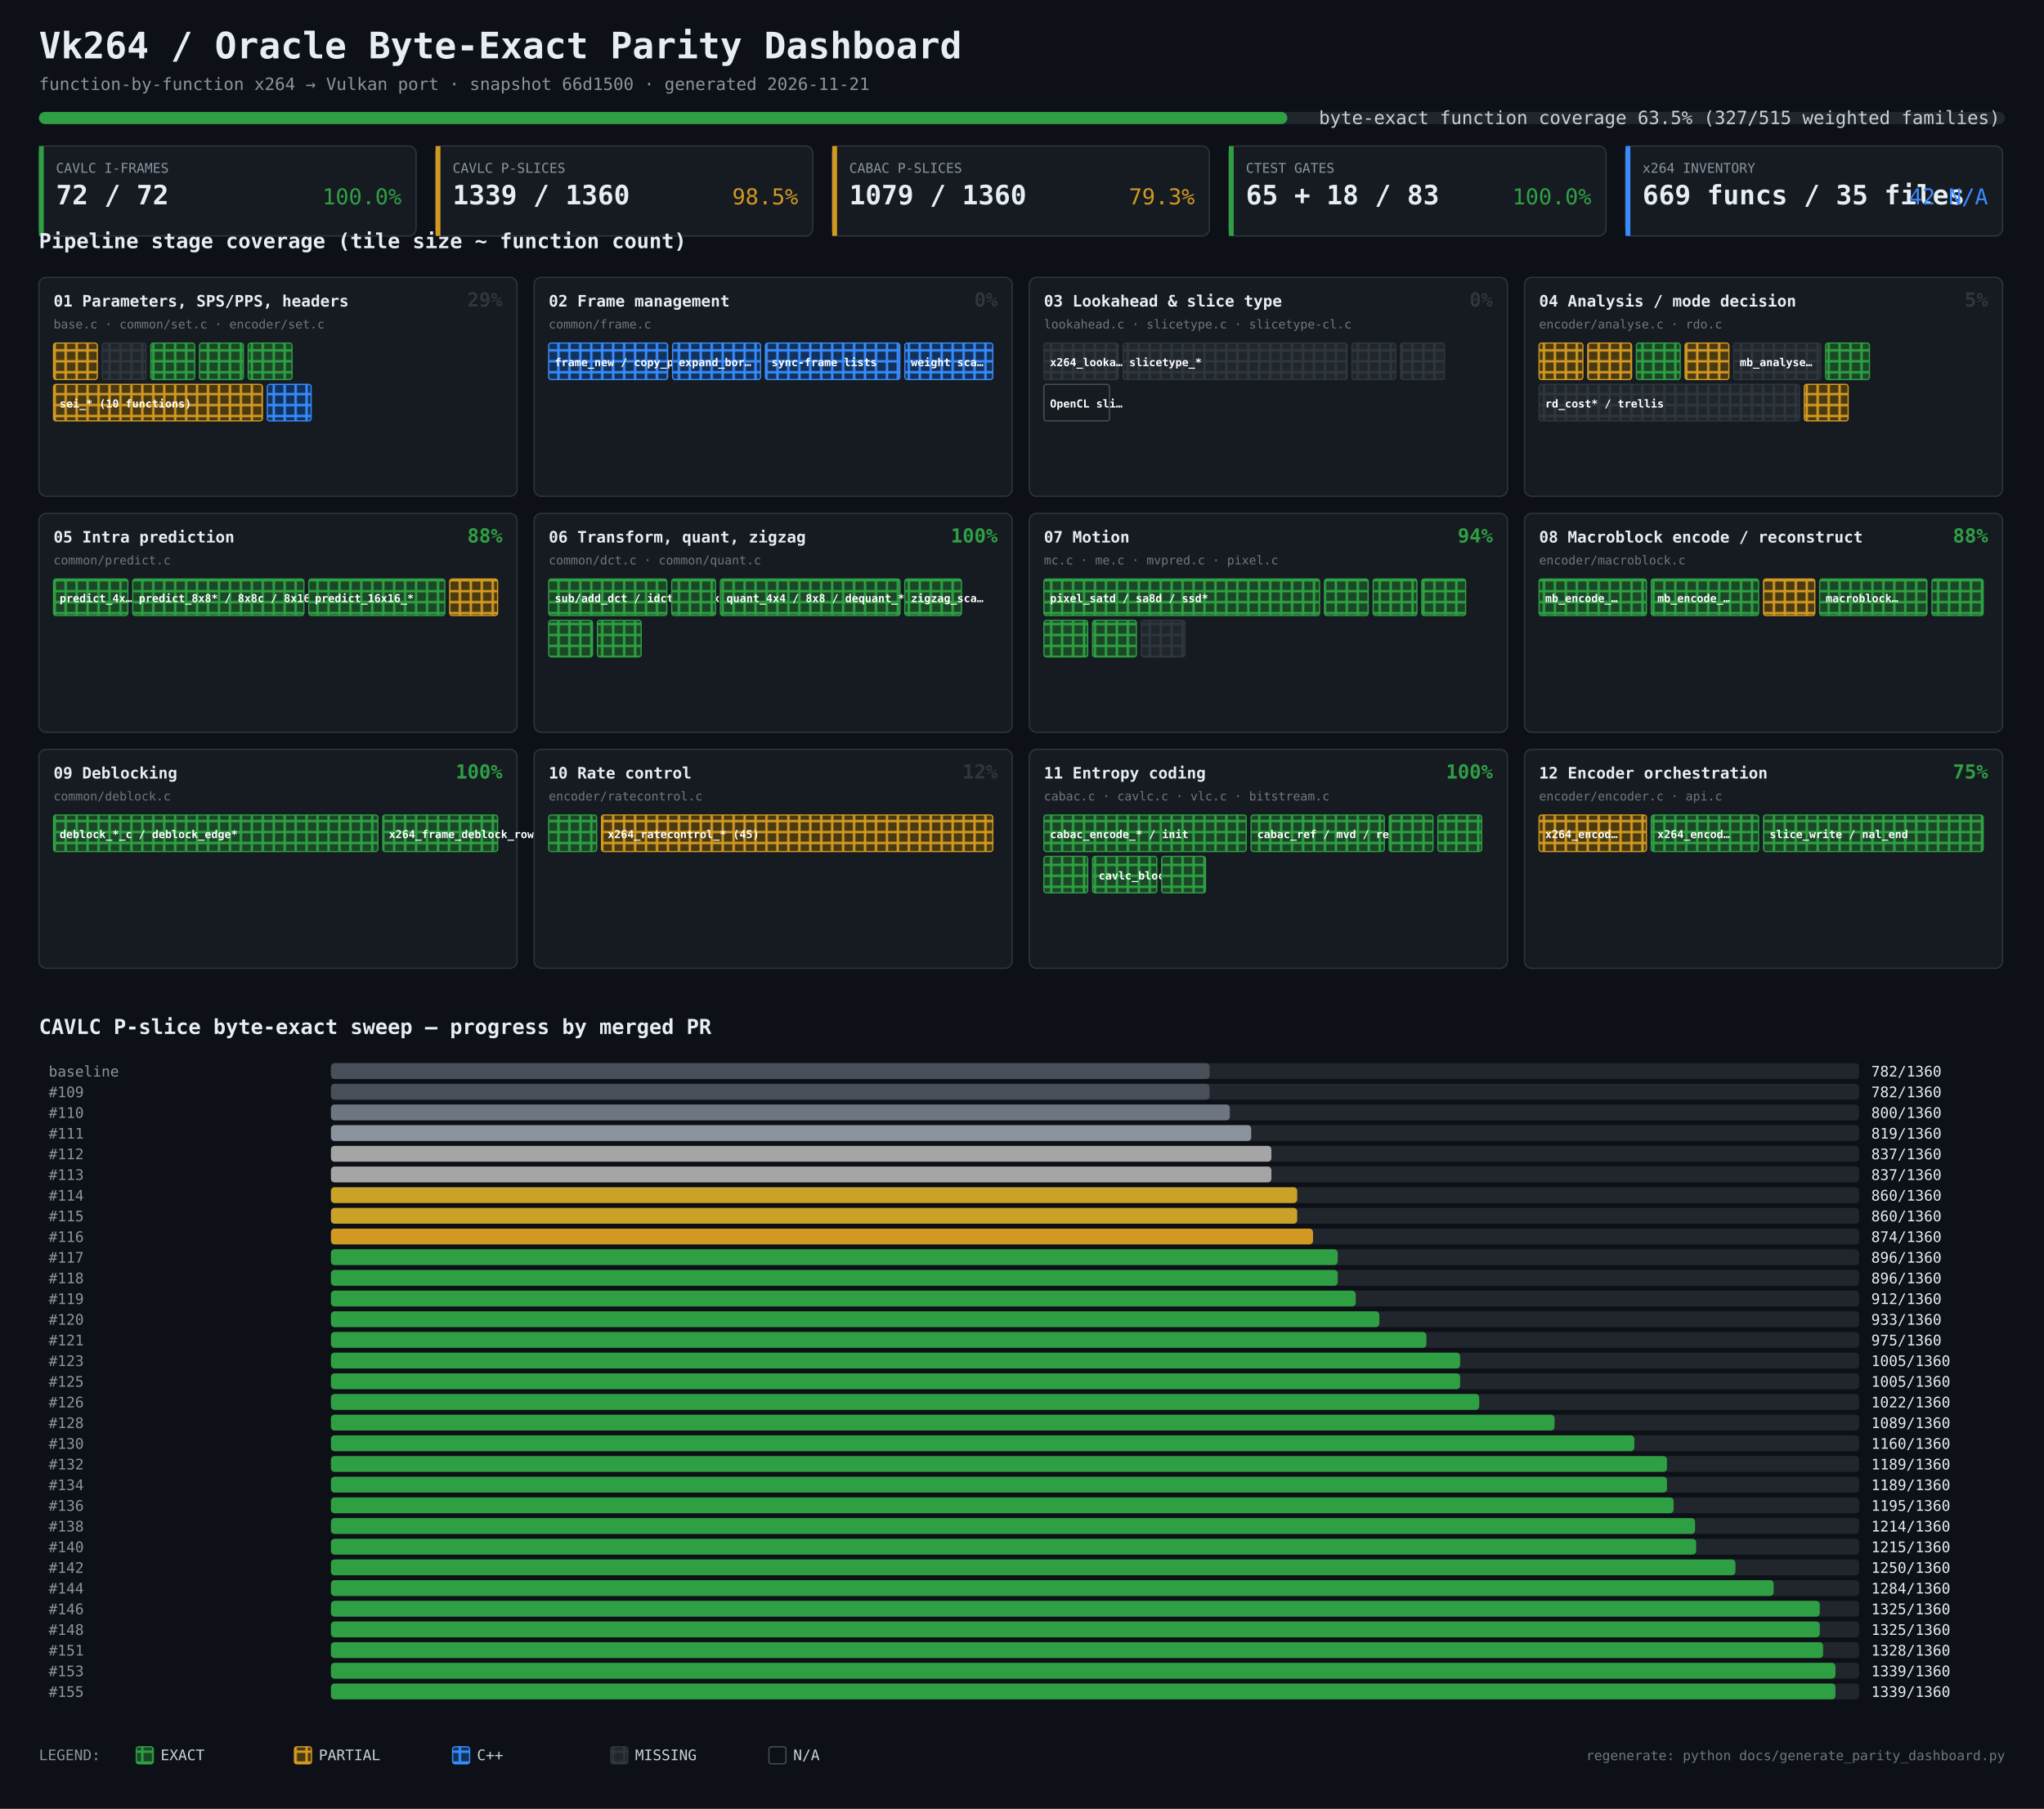
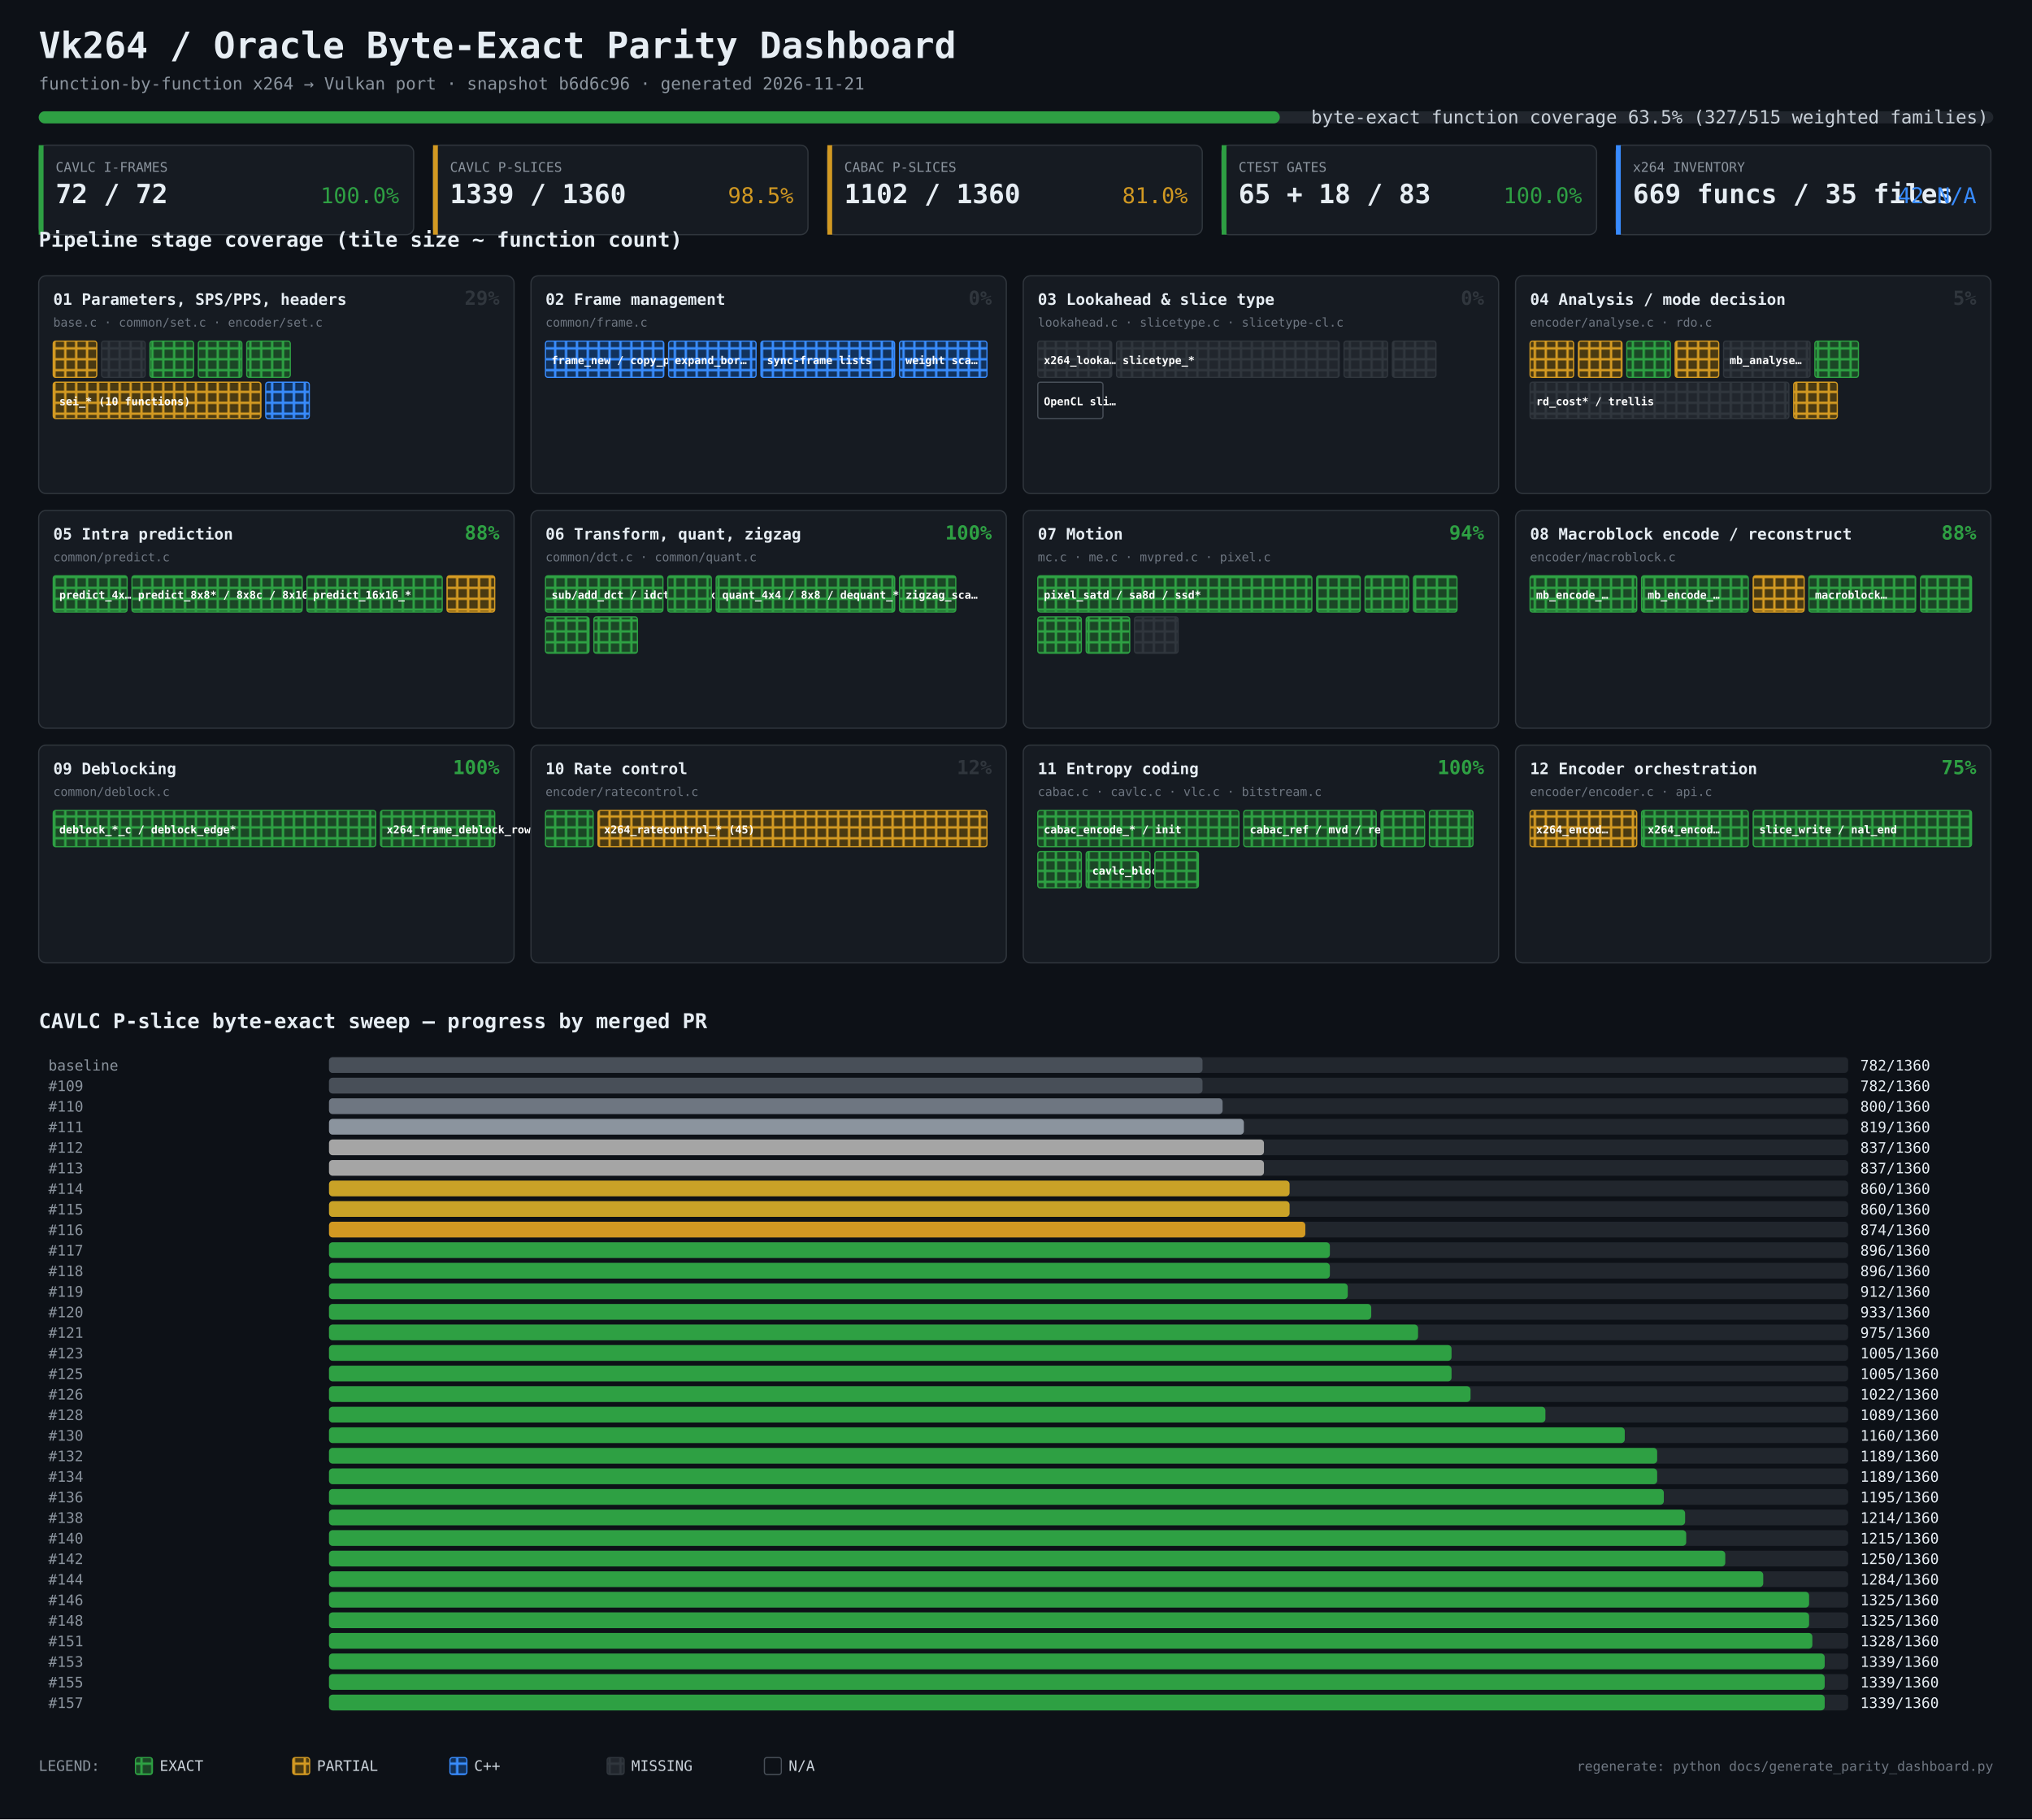
- <svg xmlns="http://www.w3.org/2000/svg" width="1680" height="1487" viewBox="0 0 1680 1487" font-family="Consolas, SFMono-Regular, Menlo, monospace">
+ <svg xmlns="http://www.w3.org/2000/svg" width="1680" height="1504" viewBox="0 0 1680 1504" font-family="Consolas, SFMono-Regular, Menlo, monospace">
  <defs>
    <pattern id="grid-exact" width="9" height="9" patternUnits="userSpaceOnUse">
      <rect width="9" height="9" fill="#2ea043" />
      <rect x="1" y="1" width="7" height="7" fill="#1b4726" />
    </pattern>
    <pattern id="grid-partial" width="9" height="9" patternUnits="userSpaceOnUse">
      <rect width="9" height="9" fill="#d29922" />
      <rect x="1" y="1" width="7" height="7" fill="#4a3a12" />
    </pattern>
    <pattern id="grid-cpp" width="9" height="9" patternUnits="userSpaceOnUse">
      <rect width="9" height="9" fill="#388bfd" />
      <rect x="1" y="1" width="7" height="7" fill="#12325c" />
    </pattern>
    <pattern id="grid-missing" width="9" height="9" patternUnits="userSpaceOnUse">
      <rect width="9" height="9" fill="#30363d" />
      <rect x="1" y="1" width="7" height="7" fill="#21262d" />
    </pattern>
    <pattern id="grid-na" width="9" height="9" patternUnits="userSpaceOnUse">
      <rect width="9" height="9" fill="#484f58" />
      <rect x="1" y="1" width="7" height="7" fill="#262b33" />
    </pattern>
  </defs>
-   <rect width="1680" height="1487" fill="#0d1117" />
+   <rect width="1680" height="1504" fill="#0d1117" />
  <text x="32" y="48" fill="#e6edf3" font-size="30" font-weight="bold">Vk264 / Oracle Byte-Exact Parity Dashboard</text>
-   <text x="32" y="74" fill="#8b949e" font-size="14">function-by-function x264 → Vulkan port · snapshot 66d1500 · generated 2026-11-21</text>
+   <text x="32" y="74" fill="#8b949e" font-size="14">function-by-function x264 → Vulkan port · snapshot b6d6c96 · generated 2026-11-21</text>
  <rect x="32" y="92" width="1616" height="10" fill="#21262d" rx="5" />
  <rect x="32" y="92" width="1026.1" height="10" fill="#2ea043" rx="5" />
  <text x="1644" y="102" fill="#c9d1d9" font-size="15" text-anchor="end">byte-exact function coverage 63.5% (327/515 weighted families)</text>
  <rect x="32" y="120" width="310" height="74" fill="#161b22" stroke="#30363d" rx="6" />
  <rect x="32" y="120" width="4" height="74" fill="#2ea043" />
  <text x="46" y="142" fill="#8b949e" font-size="11">CAVLC I-FRAMES</text>
  <text x="46" y="168" fill="#e6edf3" font-size="22" font-weight="bold">72 / 72</text>
  <text x="330" y="168" fill="#2ea043" font-size="18" text-anchor="end">100.0%</text>
  <rect x="358" y="120" width="310" height="74" fill="#161b22" stroke="#30363d" rx="6" />
  <rect x="358" y="120" width="4" height="74" fill="#d29922" />
  <text x="372" y="142" fill="#8b949e" font-size="11">CAVLC P-SLICES</text>
  <text x="372" y="168" fill="#e6edf3" font-size="22" font-weight="bold">1339 / 1360</text>
  <text x="656" y="168" fill="#d29922" font-size="18" text-anchor="end">98.5%</text>
  <rect x="684" y="120" width="310" height="74" fill="#161b22" stroke="#30363d" rx="6" />
  <rect x="684" y="120" width="4" height="74" fill="#d29922" />
  <text x="698" y="142" fill="#8b949e" font-size="11">CABAC P-SLICES</text>
-   <text x="698" y="168" fill="#e6edf3" font-size="22" font-weight="bold">1079 / 1360</text>
-   <text x="982" y="168" fill="#d29922" font-size="18" text-anchor="end">79.3%</text>
+   <text x="698" y="168" fill="#e6edf3" font-size="22" font-weight="bold">1102 / 1360</text>
+   <text x="982" y="168" fill="#d29922" font-size="18" text-anchor="end">81.0%</text>
  <rect x="1010" y="120" width="310" height="74" fill="#161b22" stroke="#30363d" rx="6" />
  <rect x="1010" y="120" width="4" height="74" fill="#2ea043" />
  <text x="1024" y="142" fill="#8b949e" font-size="11">CTEST GATES</text>
  <text x="1024" y="168" fill="#e6edf3" font-size="22" font-weight="bold">65 + 18 / 83</text>
  <text x="1308" y="168" fill="#2ea043" font-size="18" text-anchor="end">100.0%</text>
  <rect x="1336" y="120" width="310" height="74" fill="#161b22" stroke="#30363d" rx="6" />
  <rect x="1336" y="120" width="4" height="74" fill="#388bfd" />
  <text x="1350" y="142" fill="#8b949e" font-size="11">x264 INVENTORY</text>
  <text x="1350" y="168" fill="#e6edf3" font-size="22" font-weight="bold">669 funcs / 35 files</text>
  <text x="1634" y="168" fill="#388bfd" font-size="18" text-anchor="end">42 N/A</text>
  <text x="32" y="204" fill="#e6edf3" font-size="17" font-weight="bold">Pipeline stage coverage (tile size ~ function count)</text>
  <rect x="32" y="228" width="393" height="180" fill="#161b22" stroke="#30363d" rx="6" />
  <text x="44" y="252" fill="#e6edf3" font-size="13" font-weight="bold">01  Parameters, SPS/PPS, headers</text>
  <text x="44" y="270" fill="#6e7681" font-size="10">base.c · common/set.c · encoder/set.c</text>
  <text x="413" y="252" fill="#30363d" font-size="16" font-weight="bold" text-anchor="end">29%</text>
  <rect x="44.0" y="282" width="36.0" height="30" fill="url(#grid-partial)" stroke="#d29922" rx="2" />
  <rect x="84.0" y="282" width="36.0" height="30" fill="url(#grid-missing)" stroke="#30363d" rx="2" />
  <rect x="124.0" y="282" width="36.0" height="30" fill="url(#grid-exact)" stroke="#2ea043" rx="2" />
  <rect x="164.0" y="282" width="36.0" height="30" fill="url(#grid-exact)" stroke="#2ea043" rx="2" />
  <rect x="204.0" y="282" width="36.0" height="30" fill="url(#grid-exact)" stroke="#2ea043" rx="2" />
  <rect x="44.0" y="316" width="171.7" height="30" fill="url(#grid-partial)" stroke="#d29922" rx="2" />
  <text x="49.0" y="335" fill="#ffffff" font-size="9" font-weight="bold">sei_* (10 functions)</text>
  <rect x="219.7" y="316" width="36.0" height="30" fill="url(#grid-cpp)" stroke="#388bfd" rx="2" />
  <rect x="439" y="228" width="393" height="180" fill="#161b22" stroke="#30363d" rx="6" />
  <text x="451" y="252" fill="#e6edf3" font-size="13" font-weight="bold">02  Frame management</text>
  <text x="451" y="270" fill="#6e7681" font-size="10">common/frame.c</text>
  <text x="820" y="252" fill="#30363d" font-size="16" font-weight="bold" text-anchor="end">0%</text>
  <rect x="451.0" y="282" width="97.8" height="30" fill="url(#grid-cpp)" stroke="#388bfd" rx="2" />
  <text x="456.0" y="301" fill="#ffffff" font-size="9" font-weight="bold">frame_new / copy_picture</text>
  <rect x="552.8" y="282" width="72.3" height="30" fill="url(#grid-cpp)" stroke="#388bfd" rx="2" />
  <text x="557.8" y="301" fill="#ffffff" font-size="9" font-weight="bold">expand_bor…</text>
  <rect x="629.1" y="282" width="110.5" height="30" fill="url(#grid-cpp)" stroke="#388bfd" rx="2" />
  <text x="634.1" y="301" fill="#ffffff" font-size="9" font-weight="bold">sync-frame lists</text>
  <rect x="743.7" y="282" width="72.3" height="30" fill="url(#grid-cpp)" stroke="#388bfd" rx="2" />
  <text x="748.7" y="301" fill="#ffffff" font-size="9" font-weight="bold">weight sca…</text>
  <rect x="846" y="228" width="393" height="180" fill="#161b22" stroke="#30363d" rx="6" />
  <text x="858" y="252" fill="#e6edf3" font-size="13" font-weight="bold">03  Lookahead &amp; slice type</text>
  <text x="858" y="270" fill="#6e7681" font-size="10">lookahead.c · slicetype.c · slicetype-cl.c</text>
  <text x="1227" y="252" fill="#30363d" font-size="16" font-weight="bold" text-anchor="end">0%</text>
  <rect x="858.0" y="282" width="61.1" height="30" fill="url(#grid-missing)" stroke="#30363d" rx="2" />
  <text x="863.0" y="301" fill="#ffffff" font-size="9" font-weight="bold">x264_looka…</text>
  <rect x="923.1" y="282" width="184.1" height="30" fill="url(#grid-missing)" stroke="#30363d" rx="2" />
  <text x="928.1" y="301" fill="#ffffff" font-size="9" font-weight="bold">slicetype_*</text>
  <rect x="1111.2" y="282" width="36.0" height="30" fill="url(#grid-missing)" stroke="#30363d" rx="2" />
  <rect x="1151.2" y="282" width="36.0" height="30" fill="url(#grid-missing)" stroke="#30363d" rx="2" />
  <rect x="858.0" y="316" width="53.9" height="30" fill="url(#grid-n/a)" stroke="#484f58" rx="2" />
  <text x="863.0" y="335" fill="#ffffff" font-size="9" font-weight="bold">OpenCL sli…</text>
  <rect x="1253" y="228" width="393" height="180" fill="#161b22" stroke="#30363d" rx="6" />
  <text x="1265" y="252" fill="#e6edf3" font-size="13" font-weight="bold">04  Analysis / mode decision</text>
  <text x="1265" y="270" fill="#6e7681" font-size="10">encoder/analyse.c · rdo.c</text>
  <text x="1634" y="252" fill="#30363d" font-size="16" font-weight="bold" text-anchor="end">5%</text>
  <rect x="1265.0" y="282" width="36.0" height="30" fill="url(#grid-partial)" stroke="#d29922" rx="2" />
  <rect x="1305.0" y="282" width="36.0" height="30" fill="url(#grid-partial)" stroke="#d29922" rx="2" />
  <rect x="1345.0" y="282" width="36.0" height="30" fill="url(#grid-exact)" stroke="#2ea043" rx="2" />
  <rect x="1385.0" y="282" width="36.0" height="30" fill="url(#grid-partial)" stroke="#d29922" rx="2" />
  <rect x="1425.0" y="282" width="71.5" height="30" fill="url(#grid-missing)" stroke="#30363d" rx="2" />
  <text x="1430.0" y="301" fill="#ffffff" font-size="9" font-weight="bold">mb_analyse…</text>
  <rect x="1500.5" y="282" width="36.0" height="30" fill="url(#grid-exact)" stroke="#2ea043" rx="2" />
  <rect x="1265.0" y="316" width="214.0" height="30" fill="url(#grid-missing)" stroke="#30363d" rx="2" />
  <text x="1270.0" y="335" fill="#ffffff" font-size="9" font-weight="bold">rd_cost* / trellis</text>
  <rect x="1483.0" y="316" width="36.0" height="30" fill="url(#grid-partial)" stroke="#d29922" rx="2" />
  <rect x="32" y="422" width="393" height="180" fill="#161b22" stroke="#30363d" rx="6" />
  <text x="44" y="446" fill="#e6edf3" font-size="13" font-weight="bold">05  Intra prediction</text>
  <text x="44" y="464" fill="#6e7681" font-size="10">common/predict.c</text>
  <text x="413" y="446" fill="#2ea043" font-size="16" font-weight="bold" text-anchor="end">88%</text>
  <rect x="44.0" y="476" width="61.1" height="30" fill="url(#grid-exact)" stroke="#2ea043" rx="2" />
  <text x="49.0" y="495" fill="#ffffff" font-size="9" font-weight="bold">predict_4x…</text>
  <rect x="109.1" y="476" width="140.7" height="30" fill="url(#grid-exact)" stroke="#2ea043" rx="2" />
  <text x="114.1" y="495" fill="#ffffff" font-size="9" font-weight="bold">predict_8x8* / 8x8c / 8x16c</text>
  <rect x="253.8" y="476" width="111.8" height="30" fill="url(#grid-exact)" stroke="#2ea043" rx="2" />
  <text x="258.8" y="495" fill="#ffffff" font-size="9" font-weight="bold">predict_16x16_*</text>
  <rect x="369.6" y="476" width="39.4" height="30" fill="url(#grid-partial)" stroke="#d29922" rx="2" />
  <rect x="439" y="422" width="393" height="180" fill="#161b22" stroke="#30363d" rx="6" />
  <text x="451" y="446" fill="#e6edf3" font-size="13" font-weight="bold">06  Transform, quant, zigzag</text>
  <text x="451" y="464" fill="#6e7681" font-size="10">common/dct.c · common/quant.c</text>
  <text x="820" y="446" fill="#2ea043" font-size="16" font-weight="bold" text-anchor="end">100%</text>
  <rect x="451.0" y="476" width="97.1" height="30" fill="url(#grid-exact)" stroke="#2ea043" rx="2" />
  <text x="456.0" y="495" fill="#ffffff" font-size="9" font-weight="bold">sub/add_dct / idct 4x4,8x8,16x16</text>
  <rect x="552.1" y="476" width="36.0" height="30" fill="url(#grid-exact)" stroke="#2ea043" rx="2" />
  <rect x="592.1" y="476" width="147.6" height="30" fill="url(#grid-exact)" stroke="#2ea043" rx="2" />
  <text x="597.1" y="495" fill="#ffffff" font-size="9" font-weight="bold">quant_4x4 / 8x8 / dequant_*</text>
  <rect x="743.7" y="476" width="46.5" height="30" fill="url(#grid-exact)" stroke="#2ea043" rx="2" />
  <text x="748.7" y="495" fill="#ffffff" font-size="9" font-weight="bold">zigzag_sca…</text>
  <rect x="451.0" y="510" width="36.0" height="30" fill="url(#grid-exact)" stroke="#2ea043" rx="2" />
  <rect x="491.0" y="510" width="36.0" height="30" fill="url(#grid-exact)" stroke="#2ea043" rx="2" />
  <rect x="846" y="422" width="393" height="180" fill="#161b22" stroke="#30363d" rx="6" />
  <text x="858" y="446" fill="#e6edf3" font-size="13" font-weight="bold">07  Motion</text>
  <text x="858" y="464" fill="#6e7681" font-size="10">mc.c · me.c · mvpred.c · pixel.c</text>
  <text x="1227" y="446" fill="#2ea043" font-size="16" font-weight="bold" text-anchor="end">94%</text>
  <rect x="858.0" y="476" width="226.6" height="30" fill="url(#grid-exact)" stroke="#2ea043" rx="2" />
  <text x="863.0" y="495" fill="#ffffff" font-size="9" font-weight="bold">pixel_satd / sa8d / ssd*</text>
  <rect x="1088.6" y="476" width="36.0" height="30" fill="url(#grid-exact)" stroke="#2ea043" rx="2" />
  <rect x="1128.6" y="476" width="36.0" height="30" fill="url(#grid-exact)" stroke="#2ea043" rx="2" />
  <rect x="1168.6" y="476" width="36.0" height="30" fill="url(#grid-exact)" stroke="#2ea043" rx="2" />
  <rect x="858.0" y="510" width="36.0" height="30" fill="url(#grid-exact)" stroke="#2ea043" rx="2" />
  <rect x="898.0" y="510" width="36.0" height="30" fill="url(#grid-exact)" stroke="#2ea043" rx="2" />
  <rect x="938.0" y="510" width="36.0" height="30" fill="url(#grid-missing)" stroke="#30363d" rx="2" />
  <rect x="1253" y="422" width="393" height="180" fill="#161b22" stroke="#30363d" rx="6" />
  <text x="1265" y="446" fill="#e6edf3" font-size="13" font-weight="bold">08  Macroblock encode / reconstruct</text>
  <text x="1265" y="464" fill="#6e7681" font-size="10">encoder/macroblock.c</text>
  <text x="1634" y="446" fill="#2ea043" font-size="16" font-weight="bold" text-anchor="end">88%</text>
  <rect x="1265.0" y="476" width="88.2" height="30" fill="url(#grid-exact)" stroke="#2ea043" rx="2" />
  <text x="1270.0" y="495" fill="#ffffff" font-size="9" font-weight="bold">mb_encode_…</text>
  <rect x="1357.2" y="476" width="88.2" height="30" fill="url(#grid-exact)" stroke="#2ea043" rx="2" />
  <text x="1362.2" y="495" fill="#ffffff" font-size="9" font-weight="bold">mb_encode_…</text>
  <rect x="1449.5" y="476" width="42.1" height="30" fill="url(#grid-partial)" stroke="#d29922" rx="2" />
  <rect x="1495.6" y="476" width="88.2" height="30" fill="url(#grid-exact)" stroke="#2ea043" rx="2" />
  <text x="1500.6" y="495" fill="#ffffff" font-size="9" font-weight="bold">macroblock…</text>
  <rect x="1587.9" y="476" width="42.1" height="30" fill="url(#grid-exact)" stroke="#2ea043" rx="2" />
  <rect x="32" y="616" width="393" height="180" fill="#161b22" stroke="#30363d" rx="6" />
  <text x="44" y="640" fill="#e6edf3" font-size="13" font-weight="bold">09  Deblocking</text>
  <text x="44" y="658" fill="#6e7681" font-size="10">common/deblock.c</text>
  <text x="413" y="640" fill="#2ea043" font-size="16" font-weight="bold" text-anchor="end">100%</text>
  <rect x="44.0" y="670" width="266.6" height="30" fill="url(#grid-exact)" stroke="#2ea043" rx="2" />
  <text x="49.0" y="689" fill="#ffffff" font-size="9" font-weight="bold">deblock_*_c / deblock_edge*</text>
  <rect x="314.6" y="670" width="94.4" height="30" fill="url(#grid-exact)" stroke="#2ea043" rx="2" />
  <text x="319.6" y="689" fill="#ffffff" font-size="9" font-weight="bold">x264_frame_deblock_row</text>
  <rect x="439" y="616" width="393" height="180" fill="#161b22" stroke="#30363d" rx="6" />
  <text x="451" y="640" fill="#e6edf3" font-size="13" font-weight="bold">10  Rate control</text>
  <text x="451" y="658" fill="#6e7681" font-size="10">encoder/ratecontrol.c</text>
  <text x="820" y="640" fill="#30363d" font-size="16" font-weight="bold" text-anchor="end">12%</text>
  <rect x="451.0" y="670" width="39.4" height="30" fill="url(#grid-exact)" stroke="#2ea043" rx="2" />
  <rect x="494.4" y="670" width="321.6" height="30" fill="url(#grid-partial)" stroke="#d29922" rx="2" />
  <text x="499.4" y="689" fill="#ffffff" font-size="9" font-weight="bold">x264_ratecontrol_* (45)</text>
  <rect x="846" y="616" width="393" height="180" fill="#161b22" stroke="#30363d" rx="6" />
  <text x="858" y="640" fill="#e6edf3" font-size="13" font-weight="bold">11  Entropy coding</text>
  <text x="858" y="658" fill="#6e7681" font-size="10">cabac.c · cavlc.c · vlc.c · bitstream.c</text>
  <text x="1227" y="640" fill="#2ea043" font-size="16" font-weight="bold" text-anchor="end">100%</text>
  <rect x="858.0" y="670" width="166.3" height="30" fill="url(#grid-exact)" stroke="#2ea043" rx="2" />
  <text x="863.0" y="689" fill="#ffffff" font-size="9" font-weight="bold">cabac_encode_* / init</text>
  <rect x="1028.3" y="670" width="109.5" height="30" fill="url(#grid-exact)" stroke="#2ea043" rx="2" />
  <text x="1033.3" y="689" fill="#ffffff" font-size="9" font-weight="bold">cabac_ref / mvd / residual</text>
  <rect x="1141.8" y="670" width="36.0" height="30" fill="url(#grid-exact)" stroke="#2ea043" rx="2" />
  <rect x="1181.8" y="670" width="36.0" height="30" fill="url(#grid-exact)" stroke="#2ea043" rx="2" />
  <rect x="858.0" y="704" width="36.0" height="30" fill="url(#grid-exact)" stroke="#2ea043" rx="2" />
  <rect x="898.0" y="704" width="52.8" height="30" fill="url(#grid-exact)" stroke="#2ea043" rx="2" />
  <text x="903.0" y="723" fill="#ffffff" font-size="9" font-weight="bold">cavlc_bloc…</text>
  <rect x="954.8" y="704" width="36.0" height="30" fill="url(#grid-exact)" stroke="#2ea043" rx="2" />
  <rect x="1253" y="616" width="393" height="180" fill="#161b22" stroke="#30363d" rx="6" />
  <text x="1265" y="640" fill="#e6edf3" font-size="13" font-weight="bold">12  Encoder orchestration</text>
  <text x="1265" y="658" fill="#6e7681" font-size="10">encoder/encoder.c · api.c</text>
  <text x="1634" y="640" fill="#2ea043" font-size="16" font-weight="bold" text-anchor="end">75%</text>
  <rect x="1265.0" y="670" width="88.2" height="30" fill="url(#grid-partial)" stroke="#d29922" rx="2" />
  <text x="1270.0" y="689" fill="#ffffff" font-size="9" font-weight="bold">x264_encod…</text>
  <rect x="1357.2" y="670" width="88.2" height="30" fill="url(#grid-exact)" stroke="#2ea043" rx="2" />
  <text x="1362.2" y="689" fill="#ffffff" font-size="9" font-weight="bold">x264_encod…</text>
  <rect x="1449.5" y="670" width="180.5" height="30" fill="url(#grid-exact)" stroke="#2ea043" rx="2" />
  <text x="1454.5" y="689" fill="#ffffff" font-size="9" font-weight="bold">slice_write / nal_end</text>
  <text x="32" y="850" fill="#e6edf3" font-size="17" font-weight="bold">CAVLC P-slice byte-exact sweep — progress by merged PR</text>
  <text x="40" y="885" fill="#8b949e" font-size="12">baseline</text>
  <rect x="272" y="874" width="1256" height="13" fill="#21262d" rx="3" />
  <rect x="272" y="874" width="722.2" height="13" fill="#484f58" rx="3" />
  <text x="1538" y="885" fill="#e6edf3" font-size="12">782/1360</text>
  <text x="40" y="902" fill="#8b949e" font-size="12">#109</text>
  <rect x="272" y="891" width="1256" height="13" fill="#21262d" rx="3" />
  <rect x="272" y="891" width="722.2" height="13" fill="#484f58" rx="3" />
  <text x="1538" y="902" fill="#e6edf3" font-size="12">782/1360</text>
  <text x="40" y="919" fill="#8b949e" font-size="12">#110</text>
  <rect x="272" y="908" width="1256" height="13" fill="#21262d" rx="3" />
  <rect x="272" y="908" width="738.8" height="13" fill="#6e7681" rx="3" />
  <text x="1538" y="919" fill="#e6edf3" font-size="12">800/1360</text>
  <text x="40" y="936" fill="#8b949e" font-size="12">#111</text>
  <rect x="272" y="925" width="1256" height="13" fill="#21262d" rx="3" />
  <rect x="272" y="925" width="756.4" height="13" fill="#8b949e" rx="3" />
  <text x="1538" y="936" fill="#e6edf3" font-size="12">819/1360</text>
  <text x="40" y="953" fill="#8b949e" font-size="12">#112</text>
  <rect x="272" y="942" width="1256" height="13" fill="#21262d" rx="3" />
  <rect x="272" y="942" width="773.0" height="13" fill="#a5a5a5" rx="3" />
  <text x="1538" y="953" fill="#e6edf3" font-size="12">837/1360</text>
  <text x="40" y="970" fill="#8b949e" font-size="12">#113</text>
  <rect x="272" y="959" width="1256" height="13" fill="#21262d" rx="3" />
  <rect x="272" y="959" width="773.0" height="13" fill="#a5a5a5" rx="3" />
  <text x="1538" y="970" fill="#e6edf3" font-size="12">837/1360</text>
  <text x="40" y="987" fill="#8b949e" font-size="12">#114</text>
  <rect x="272" y="976" width="1256" height="13" fill="#21262d" rx="3" />
  <rect x="272" y="976" width="794.2" height="13" fill="#c9a227" rx="3" />
  <text x="1538" y="987" fill="#e6edf3" font-size="12">860/1360</text>
  <text x="40" y="1004" fill="#8b949e" font-size="12">#115</text>
  <rect x="272" y="993" width="1256" height="13" fill="#21262d" rx="3" />
  <rect x="272" y="993" width="794.2" height="13" fill="#c9a227" rx="3" />
  <text x="1538" y="1004" fill="#e6edf3" font-size="12">860/1360</text>
  <text x="40" y="1021" fill="#8b949e" font-size="12">#116</text>
  <rect x="272" y="1010" width="1256" height="13" fill="#21262d" rx="3" />
  <rect x="272" y="1010" width="807.2" height="13" fill="#d29922" rx="3" />
  <text x="1538" y="1021" fill="#e6edf3" font-size="12">874/1360</text>
  <text x="40" y="1038" fill="#8b949e" font-size="12">#117</text>
  <rect x="272" y="1027" width="1256" height="13" fill="#21262d" rx="3" />
  <rect x="272" y="1027" width="827.5" height="13" fill="#2ea043" rx="3" />
  <text x="1538" y="1038" fill="#e6edf3" font-size="12">896/1360</text>
  <text x="40" y="1055" fill="#8b949e" font-size="12">#118</text>
  <rect x="272" y="1044" width="1256" height="13" fill="#21262d" rx="3" />
  <rect x="272" y="1044" width="827.5" height="13" fill="#2ea043" rx="3" />
  <text x="1538" y="1055" fill="#e6edf3" font-size="12">896/1360</text>
  <text x="40" y="1072" fill="#8b949e" font-size="12">#119</text>
  <rect x="272" y="1061" width="1256" height="13" fill="#21262d" rx="3" />
  <rect x="272" y="1061" width="842.3" height="13" fill="#2ea043" rx="3" />
  <text x="1538" y="1072" fill="#e6edf3" font-size="12">912/1360</text>
  <text x="40" y="1089" fill="#8b949e" font-size="12">#120</text>
  <rect x="272" y="1078" width="1256" height="13" fill="#21262d" rx="3" />
  <rect x="272" y="1078" width="861.7" height="13" fill="#2ea043" rx="3" />
  <text x="1538" y="1089" fill="#e6edf3" font-size="12">933/1360</text>
  <text x="40" y="1106" fill="#8b949e" font-size="12">#121</text>
  <rect x="272" y="1095" width="1256" height="13" fill="#21262d" rx="3" />
  <rect x="272" y="1095" width="900.4" height="13" fill="#2ea043" rx="3" />
  <text x="1538" y="1106" fill="#e6edf3" font-size="12">975/1360</text>
  <text x="40" y="1123" fill="#8b949e" font-size="12">#123</text>
  <rect x="272" y="1112" width="1256" height="13" fill="#21262d" rx="3" />
  <rect x="272" y="1112" width="928.1" height="13" fill="#2ea043" rx="3" />
  <text x="1538" y="1123" fill="#e6edf3" font-size="12">1005/1360</text>
  <text x="40" y="1140" fill="#8b949e" font-size="12">#125</text>
  <rect x="272" y="1129" width="1256" height="13" fill="#21262d" rx="3" />
  <rect x="272" y="1129" width="928.1" height="13" fill="#2ea043" rx="3" />
  <text x="1538" y="1140" fill="#e6edf3" font-size="12">1005/1360</text>
  <text x="40" y="1157" fill="#8b949e" font-size="12">#126</text>
  <rect x="272" y="1146" width="1256" height="13" fill="#21262d" rx="3" />
  <rect x="272" y="1146" width="943.8" height="13" fill="#2ea043" rx="3" />
  <text x="1538" y="1157" fill="#e6edf3" font-size="12">1022/1360</text>
  <text x="40" y="1174" fill="#8b949e" font-size="12">#128</text>
  <rect x="272" y="1163" width="1256" height="13" fill="#21262d" rx="3" />
  <rect x="272" y="1163" width="1005.7" height="13" fill="#2ea043" rx="3" />
  <text x="1538" y="1174" fill="#e6edf3" font-size="12">1089/1360</text>
  <text x="40" y="1191" fill="#8b949e" font-size="12">#130</text>
  <rect x="272" y="1180" width="1256" height="13" fill="#21262d" rx="3" />
  <rect x="272" y="1180" width="1071.3" height="13" fill="#2ea043" rx="3" />
  <text x="1538" y="1191" fill="#e6edf3" font-size="12">1160/1360</text>
  <text x="40" y="1208" fill="#8b949e" font-size="12">#132</text>
  <rect x="272" y="1197" width="1256" height="13" fill="#21262d" rx="3" />
  <rect x="272" y="1197" width="1098.1" height="13" fill="#2ea043" rx="3" />
  <text x="1538" y="1208" fill="#e6edf3" font-size="12">1189/1360</text>
  <text x="40" y="1225" fill="#8b949e" font-size="12">#134</text>
  <rect x="272" y="1214" width="1256" height="13" fill="#21262d" rx="3" />
  <rect x="272" y="1214" width="1098.1" height="13" fill="#2ea043" rx="3" />
  <text x="1538" y="1225" fill="#e6edf3" font-size="12">1189/1360</text>
  <text x="40" y="1242" fill="#8b949e" font-size="12">#136</text>
  <rect x="272" y="1231" width="1256" height="13" fill="#21262d" rx="3" />
  <rect x="272" y="1231" width="1103.6" height="13" fill="#2ea043" rx="3" />
  <text x="1538" y="1242" fill="#e6edf3" font-size="12">1195/1360</text>
  <text x="40" y="1259" fill="#8b949e" font-size="12">#138</text>
  <rect x="272" y="1248" width="1256" height="13" fill="#21262d" rx="3" />
  <rect x="272" y="1248" width="1121.2" height="13" fill="#2ea043" rx="3" />
  <text x="1538" y="1259" fill="#e6edf3" font-size="12">1214/1360</text>
  <text x="40" y="1276" fill="#8b949e" font-size="12">#140</text>
  <rect x="272" y="1265" width="1256" height="13" fill="#21262d" rx="3" />
  <rect x="272" y="1265" width="1122.1" height="13" fill="#2ea043" rx="3" />
  <text x="1538" y="1276" fill="#e6edf3" font-size="12">1215/1360</text>
  <text x="40" y="1293" fill="#8b949e" font-size="12">#142</text>
  <rect x="272" y="1282" width="1256" height="13" fill="#21262d" rx="3" />
  <rect x="272" y="1282" width="1154.4" height="13" fill="#2ea043" rx="3" />
  <text x="1538" y="1293" fill="#e6edf3" font-size="12">1250/1360</text>
  <text x="40" y="1310" fill="#8b949e" font-size="12">#144</text>
  <rect x="272" y="1299" width="1256" height="13" fill="#21262d" rx="3" />
  <rect x="272" y="1299" width="1185.8" height="13" fill="#2ea043" rx="3" />
  <text x="1538" y="1310" fill="#e6edf3" font-size="12">1284/1360</text>
  <text x="40" y="1327" fill="#8b949e" font-size="12">#146</text>
  <rect x="272" y="1316" width="1256" height="13" fill="#21262d" rx="3" />
  <rect x="272" y="1316" width="1223.7" height="13" fill="#2ea043" rx="3" />
  <text x="1538" y="1327" fill="#e6edf3" font-size="12">1325/1360</text>
  <text x="40" y="1344" fill="#8b949e" font-size="12">#148</text>
  <rect x="272" y="1333" width="1256" height="13" fill="#21262d" rx="3" />
  <rect x="272" y="1333" width="1223.7" height="13" fill="#2ea043" rx="3" />
  <text x="1538" y="1344" fill="#e6edf3" font-size="12">1325/1360</text>
  <text x="40" y="1361" fill="#8b949e" font-size="12">#151</text>
  <rect x="272" y="1350" width="1256" height="13" fill="#21262d" rx="3" />
  <rect x="272" y="1350" width="1226.4" height="13" fill="#2ea043" rx="3" />
  <text x="1538" y="1361" fill="#e6edf3" font-size="12">1328/1360</text>
  <text x="40" y="1378" fill="#8b949e" font-size="12">#153</text>
  <rect x="272" y="1367" width="1256" height="13" fill="#21262d" rx="3" />
  <rect x="272" y="1367" width="1236.6" height="13" fill="#2ea043" rx="3" />
  <text x="1538" y="1378" fill="#e6edf3" font-size="12">1339/1360</text>
  <text x="40" y="1395" fill="#8b949e" font-size="12">#155</text>
  <rect x="272" y="1384" width="1256" height="13" fill="#21262d" rx="3" />
  <rect x="272" y="1384" width="1236.6" height="13" fill="#2ea043" rx="3" />
  <text x="1538" y="1395" fill="#e6edf3" font-size="12">1339/1360</text>
-   <text x="32" y="1447" fill="#8b949e" font-size="12">LEGEND:</text>
-   <rect x="112" y="1436" width="14" height="14" fill="url(#grid-exact)" stroke="#2ea043" rx="2" />
-   <text x="132" y="1447" fill="#c9d1d9" font-size="12">EXACT</text>
-   <rect x="242" y="1436" width="14" height="14" fill="url(#grid-partial)" stroke="#d29922" rx="2" />
-   <text x="262" y="1447" fill="#c9d1d9" font-size="12">PARTIAL</text>
-   <rect x="372" y="1436" width="14" height="14" fill="url(#grid-cpp)" stroke="#388bfd" rx="2" />
-   <text x="392" y="1447" fill="#c9d1d9" font-size="12">C++</text>
-   <rect x="502" y="1436" width="14" height="14" fill="url(#grid-missing)" stroke="#30363d" rx="2" />
-   <text x="522" y="1447" fill="#c9d1d9" font-size="12">MISSING</text>
-   <rect x="632" y="1436" width="14" height="14" fill="url(#grid-n/a)" stroke="#484f58" rx="2" />
-   <text x="652" y="1447" fill="#c9d1d9" font-size="12">N/A</text>
-   <text x="1648" y="1447" fill="#6e7681" font-size="11" text-anchor="end">regenerate: python docs/generate_parity_dashboard.py</text>
+   <text x="40" y="1412" fill="#8b949e" font-size="12">#157</text>
+   <rect x="272" y="1401" width="1256" height="13" fill="#21262d" rx="3" />
+   <rect x="272" y="1401" width="1236.6" height="13" fill="#2ea043" rx="3" />
+   <text x="1538" y="1412" fill="#e6edf3" font-size="12">1339/1360</text>
+   <text x="32" y="1464" fill="#8b949e" font-size="12">LEGEND:</text>
+   <rect x="112" y="1453" width="14" height="14" fill="url(#grid-exact)" stroke="#2ea043" rx="2" />
+   <text x="132" y="1464" fill="#c9d1d9" font-size="12">EXACT</text>
+   <rect x="242" y="1453" width="14" height="14" fill="url(#grid-partial)" stroke="#d29922" rx="2" />
+   <text x="262" y="1464" fill="#c9d1d9" font-size="12">PARTIAL</text>
+   <rect x="372" y="1453" width="14" height="14" fill="url(#grid-cpp)" stroke="#388bfd" rx="2" />
+   <text x="392" y="1464" fill="#c9d1d9" font-size="12">C++</text>
+   <rect x="502" y="1453" width="14" height="14" fill="url(#grid-missing)" stroke="#30363d" rx="2" />
+   <text x="522" y="1464" fill="#c9d1d9" font-size="12">MISSING</text>
+   <rect x="632" y="1453" width="14" height="14" fill="url(#grid-n/a)" stroke="#484f58" rx="2" />
+   <text x="652" y="1464" fill="#c9d1d9" font-size="12">N/A</text>
+   <text x="1648" y="1464" fill="#6e7681" font-size="11" text-anchor="end">regenerate: python docs/generate_parity_dashboard.py</text>
</svg>
